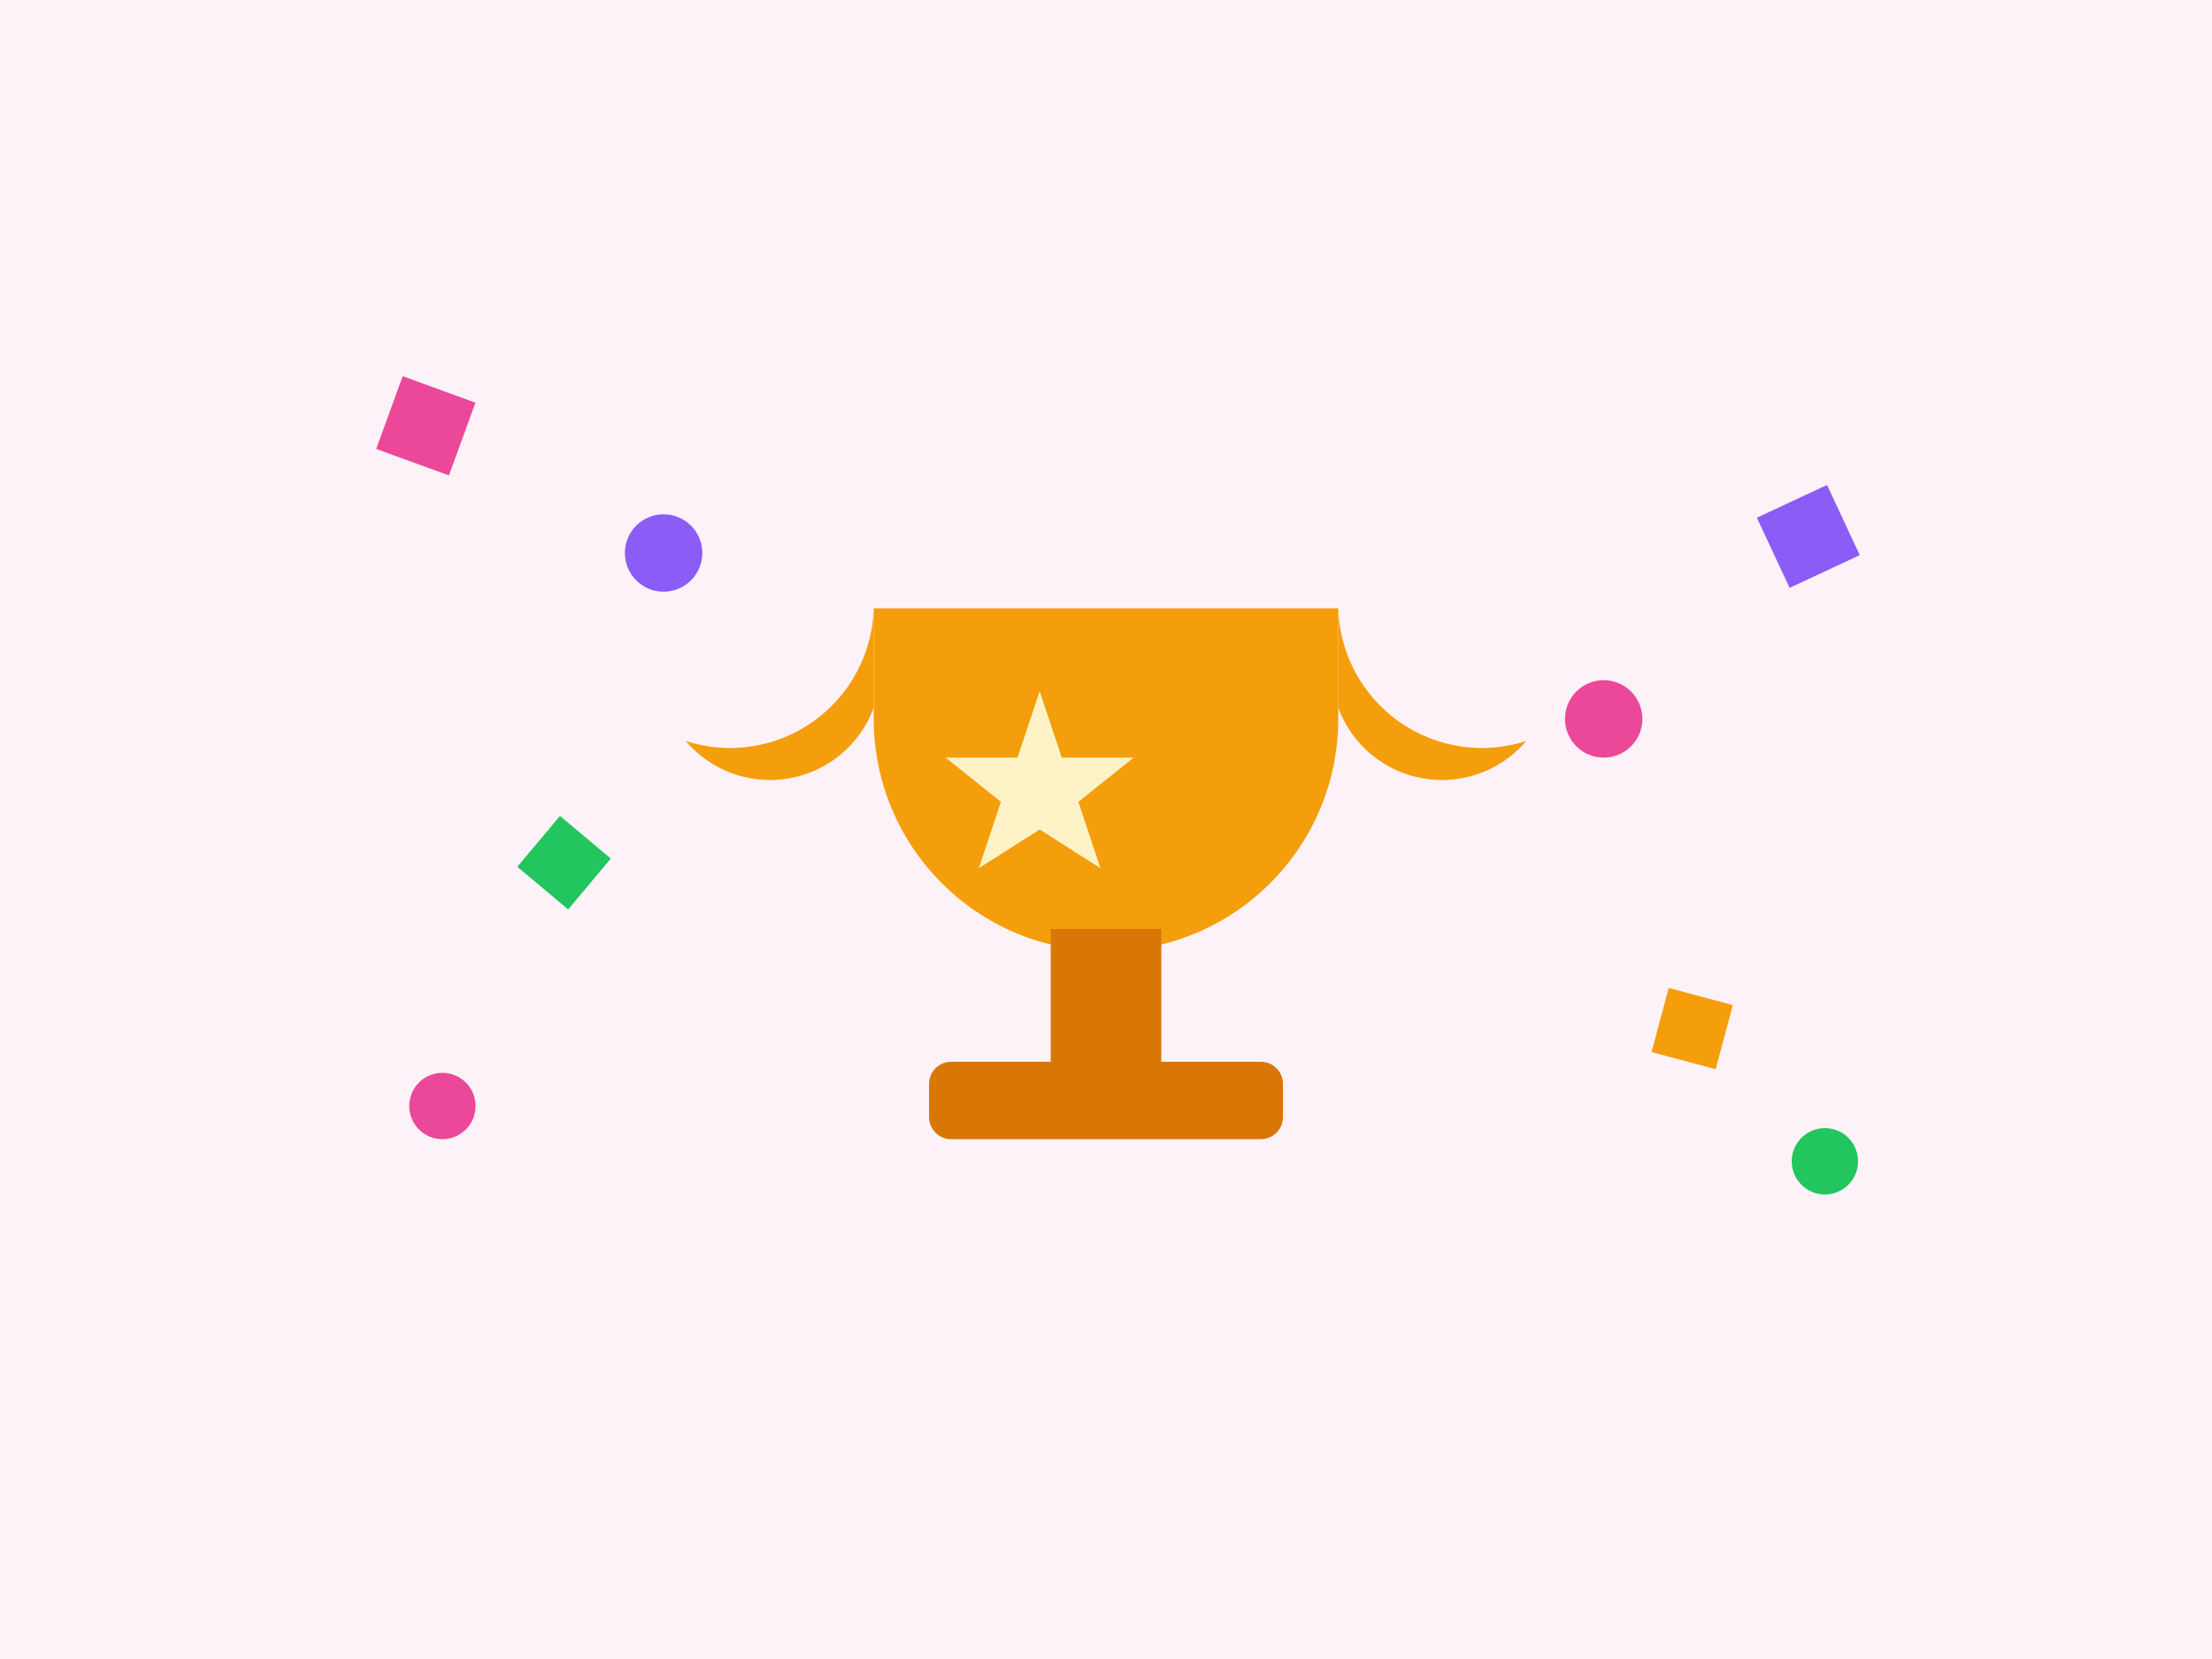
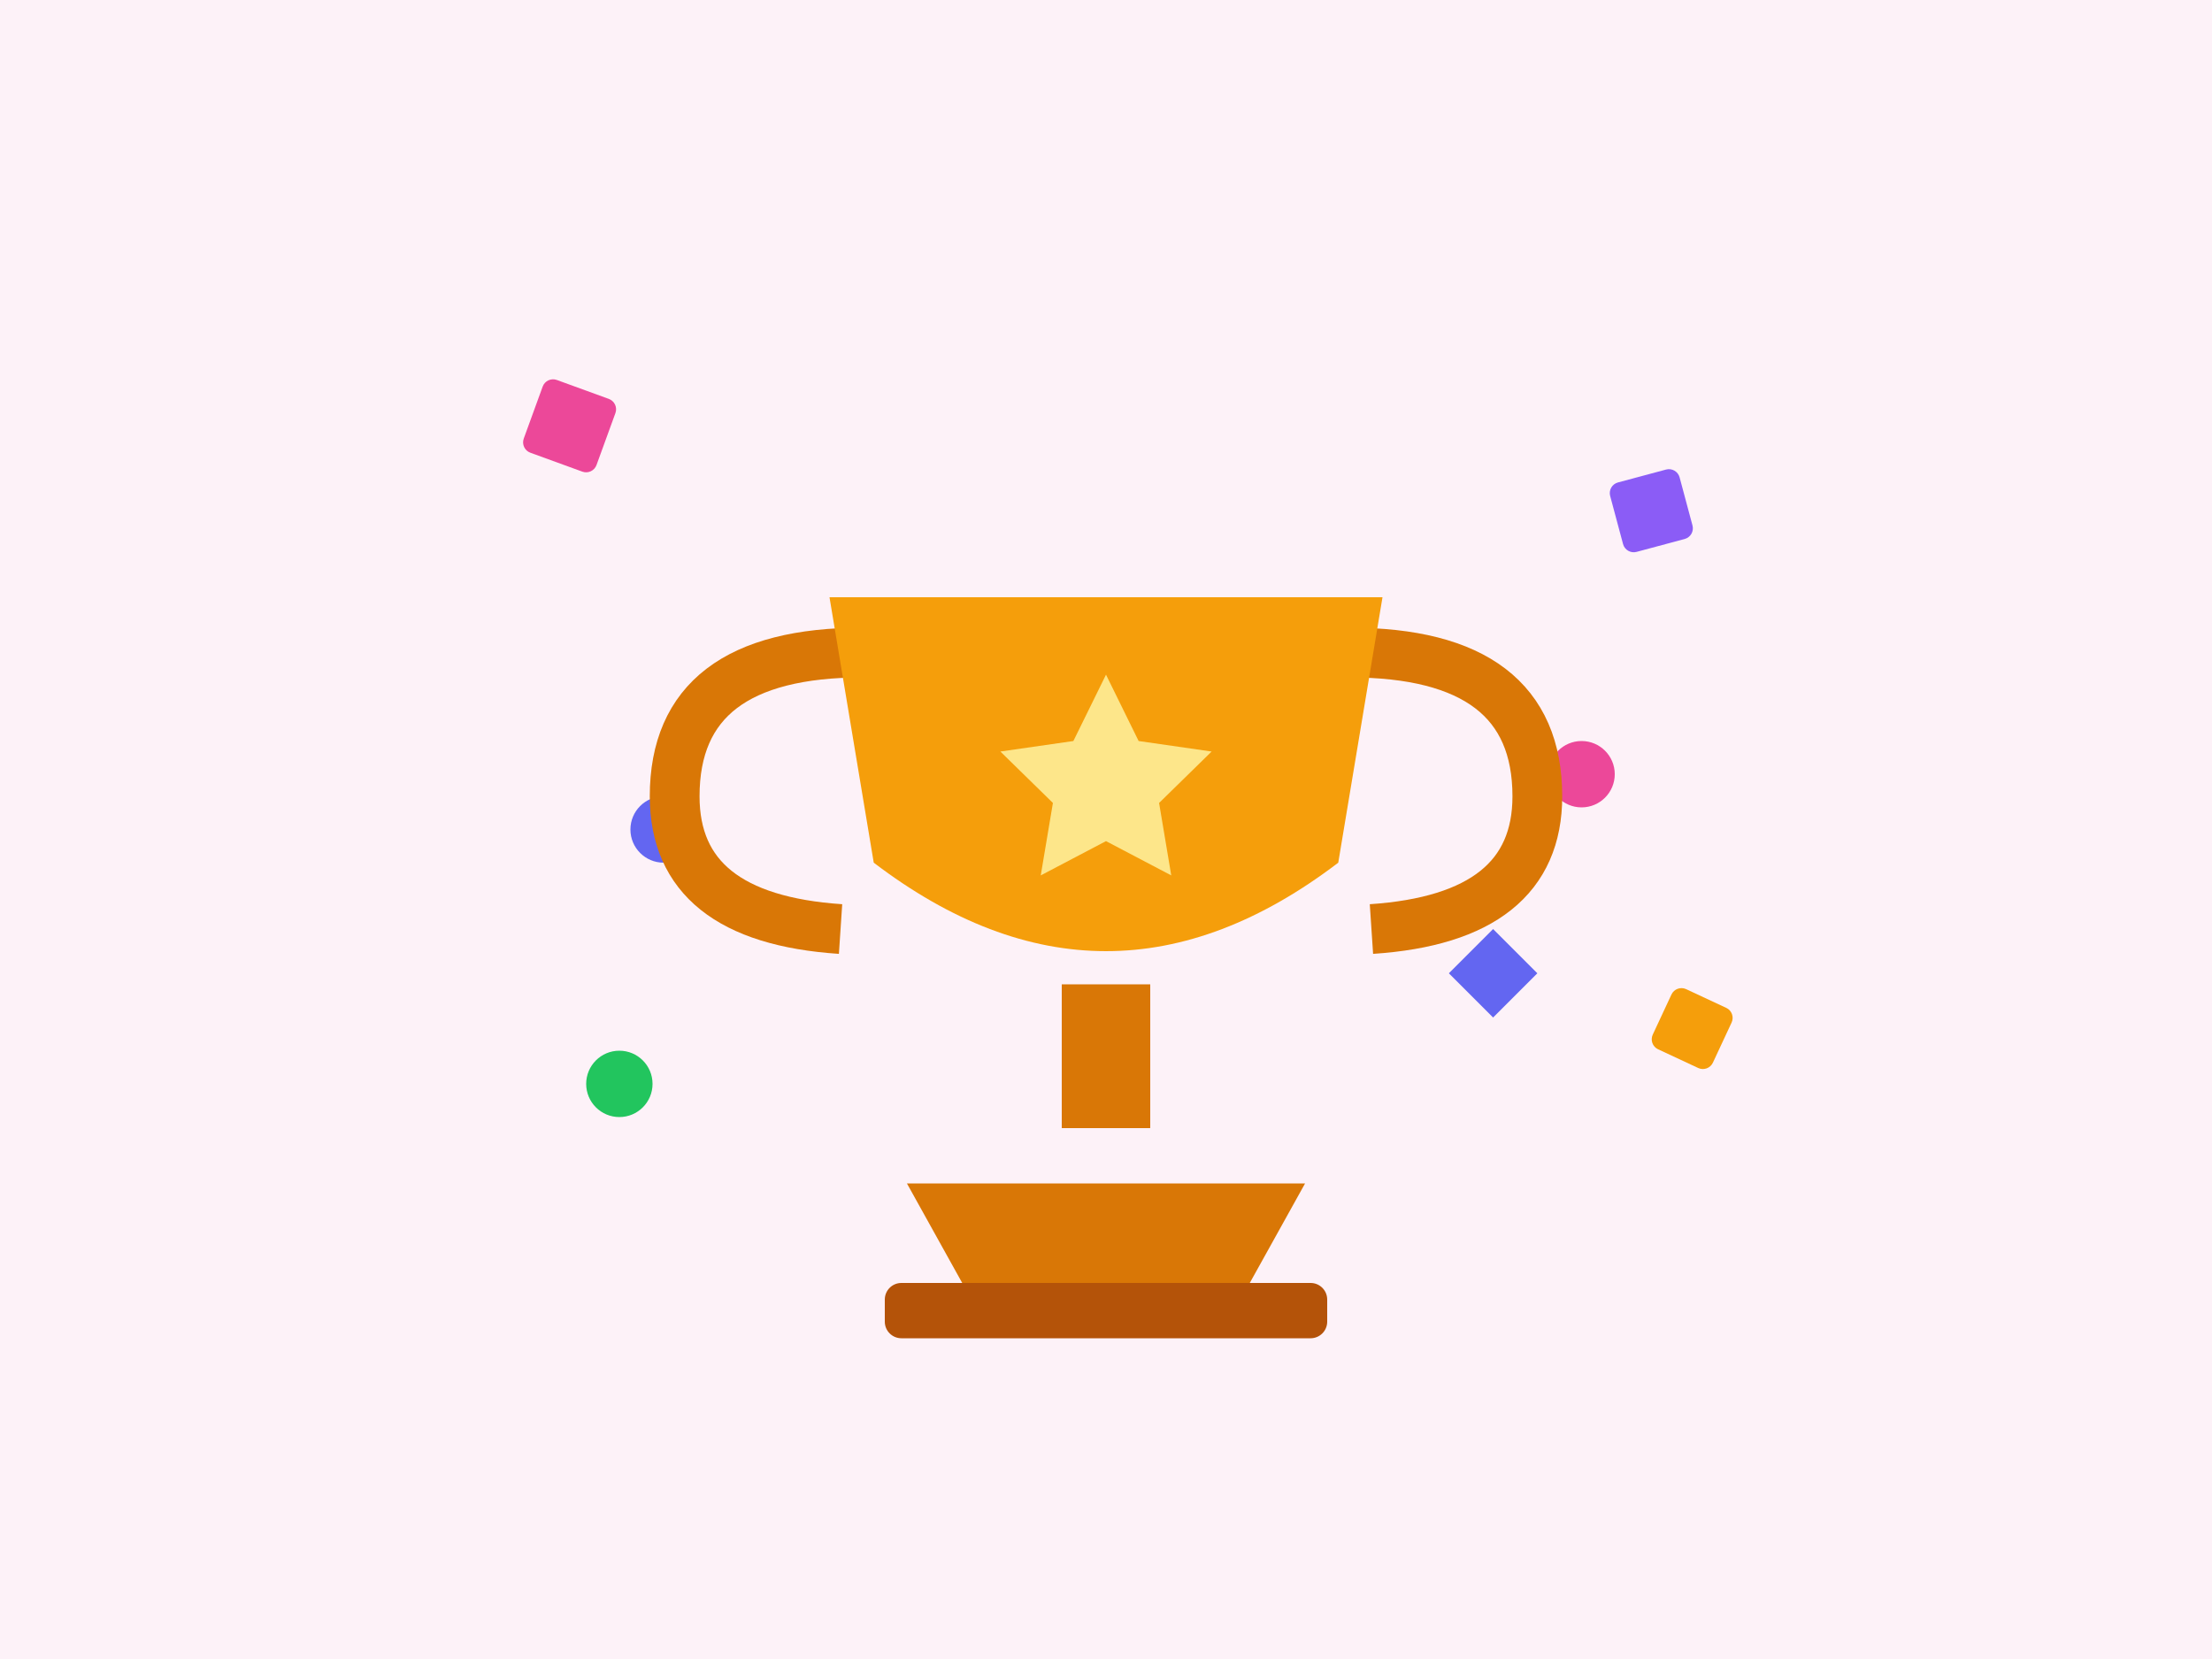
<svg xmlns="http://www.w3.org/2000/svg" viewBox="0 0 400 300" role="img" aria-label="Celebration">
  <rect width="400" height="300" fill="#FDF2F8" />
-   <g>
-     <path d="M158 110 h84 v20 a42 42 0 0 1 -84 0 z" fill="#F59E0B" />
-     <path d="M158 110 a26 26 0 0 1 -34 24 a20 20 0 0 0 34 -6 z" fill="#F59E0B" />
-     <path d="M242 110 a26 26 0 0 0 34 24 a20 20 0 0 1 -34 -6 z" fill="#F59E0B" />
-     <rect x="190" y="168" width="20" height="26" fill="#D97706" />
-     <rect x="168" y="192" width="64" height="14" rx="4" fill="#D97706" />
-     <path d="M188 125 l4 12 13 0 -10 8 4 12 -11 -7 -11 7 4 -12 -10 -8 13 0 z" fill="#FEF3C7" />
-   </g>
-   <g>
-     <rect x="70" y="70" width="14" height="14" fill="#EC4899" transform="rotate(20 77 77)" />
-     <rect x="320" y="90" width="14" height="14" fill="#8B5CF6" transform="rotate(-25 327 97)" />
-     <rect x="96" y="150" width="12" height="12" fill="#22C55E" transform="rotate(40 102 156)" />
-     <rect x="300" y="180" width="12" height="12" fill="#F59E0B" transform="rotate(15 306 186)" />
-     <circle cx="120" cy="100" r="7" fill="#8B5CF6" />
-     <circle cx="290" cy="130" r="7" fill="#EC4899" />
-     <circle cx="330" cy="210" r="6" fill="#22C55E" />
-     <circle cx="80" cy="200" r="6" fill="#EC4899" />
-   </g>
+   <rect x="96" y="70" width="14" height="14" rx="2" fill="#EC4899" transform="rotate(20 103 77)" />
+   <rect x="292" y="86" width="13" height="13" rx="2" fill="#8B5CF6" transform="rotate(-15 298 92)" />
+   <rect x="300" y="180" width="12" height="12" rx="2" fill="#F59E0B" transform="rotate(25 306 186)" />
+   <circle cx="120" cy="150" r="6" fill="#6366F1" />
+   <circle cx="286" cy="140" r="6" fill="#EC4899" />
+   <circle cx="112" cy="196" r="6" fill="#22C55E" />
+   <path d="M150 118 l8 -8 8 8 -8 8 z" fill="#22C55E" />
+   <path d="M262 176 l8 -8 8 8 -8 8 z" fill="#6366F1" />
+   <path d="M156 118 q-34 0 -34 26 q0 22 30 24" fill="none" stroke="#D97706" stroke-width="9" />
+   <path d="M244 118 q34 0 34 26 q0 22 -30 24" fill="none" stroke="#D97706" stroke-width="9" />
+   <path d="M150 108 H250 L242 156 Q200 188 158 156 Z" fill="#F59E0B" />
+   <path d="M200 122 l5.9 12 13.2 1.9 -9.5 9.3 2.2 13.1 -11.8 -6.2 -11.8 6.2 2.2 -13.1 -9.5 -9.3 13.2 -1.9 z" fill="#FDE68A" />
+   <rect x="192" y="178" width="16" height="26" fill="#D97706" />
+   <path d="M164 214 H236 L226 232 H174 Z" fill="#D97706" />
+   <rect x="160" y="232" width="80" height="10" rx="3" fill="#B45309" />
</svg>
